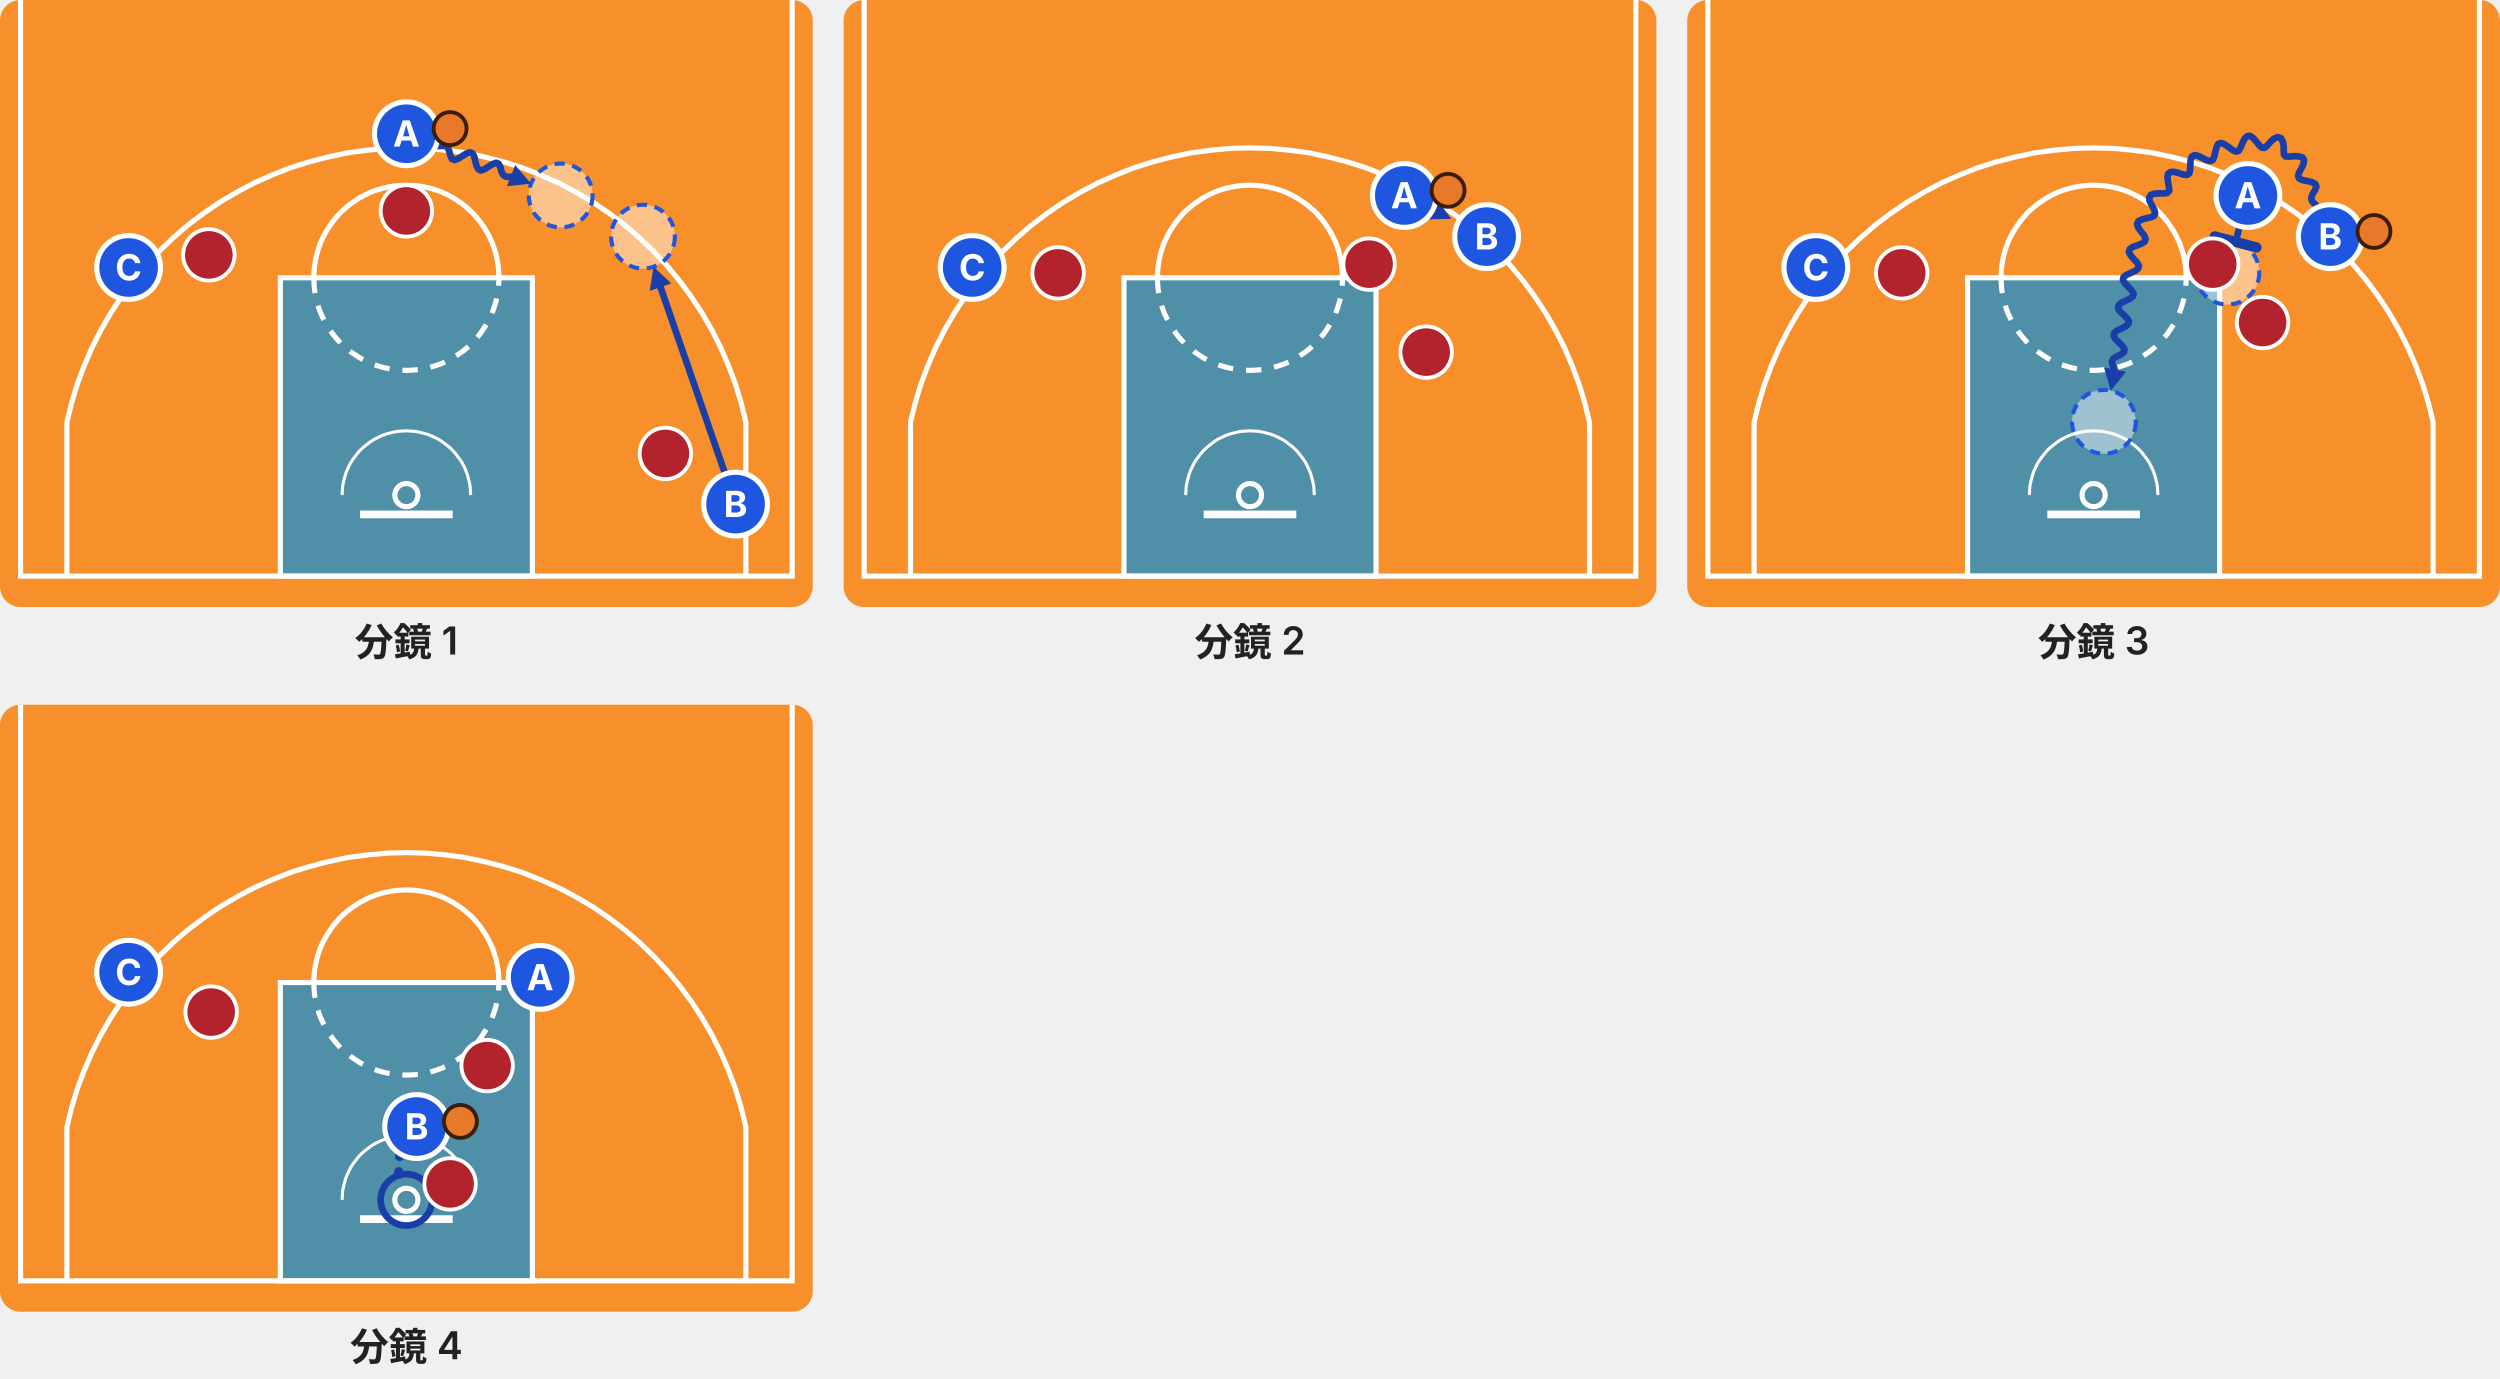
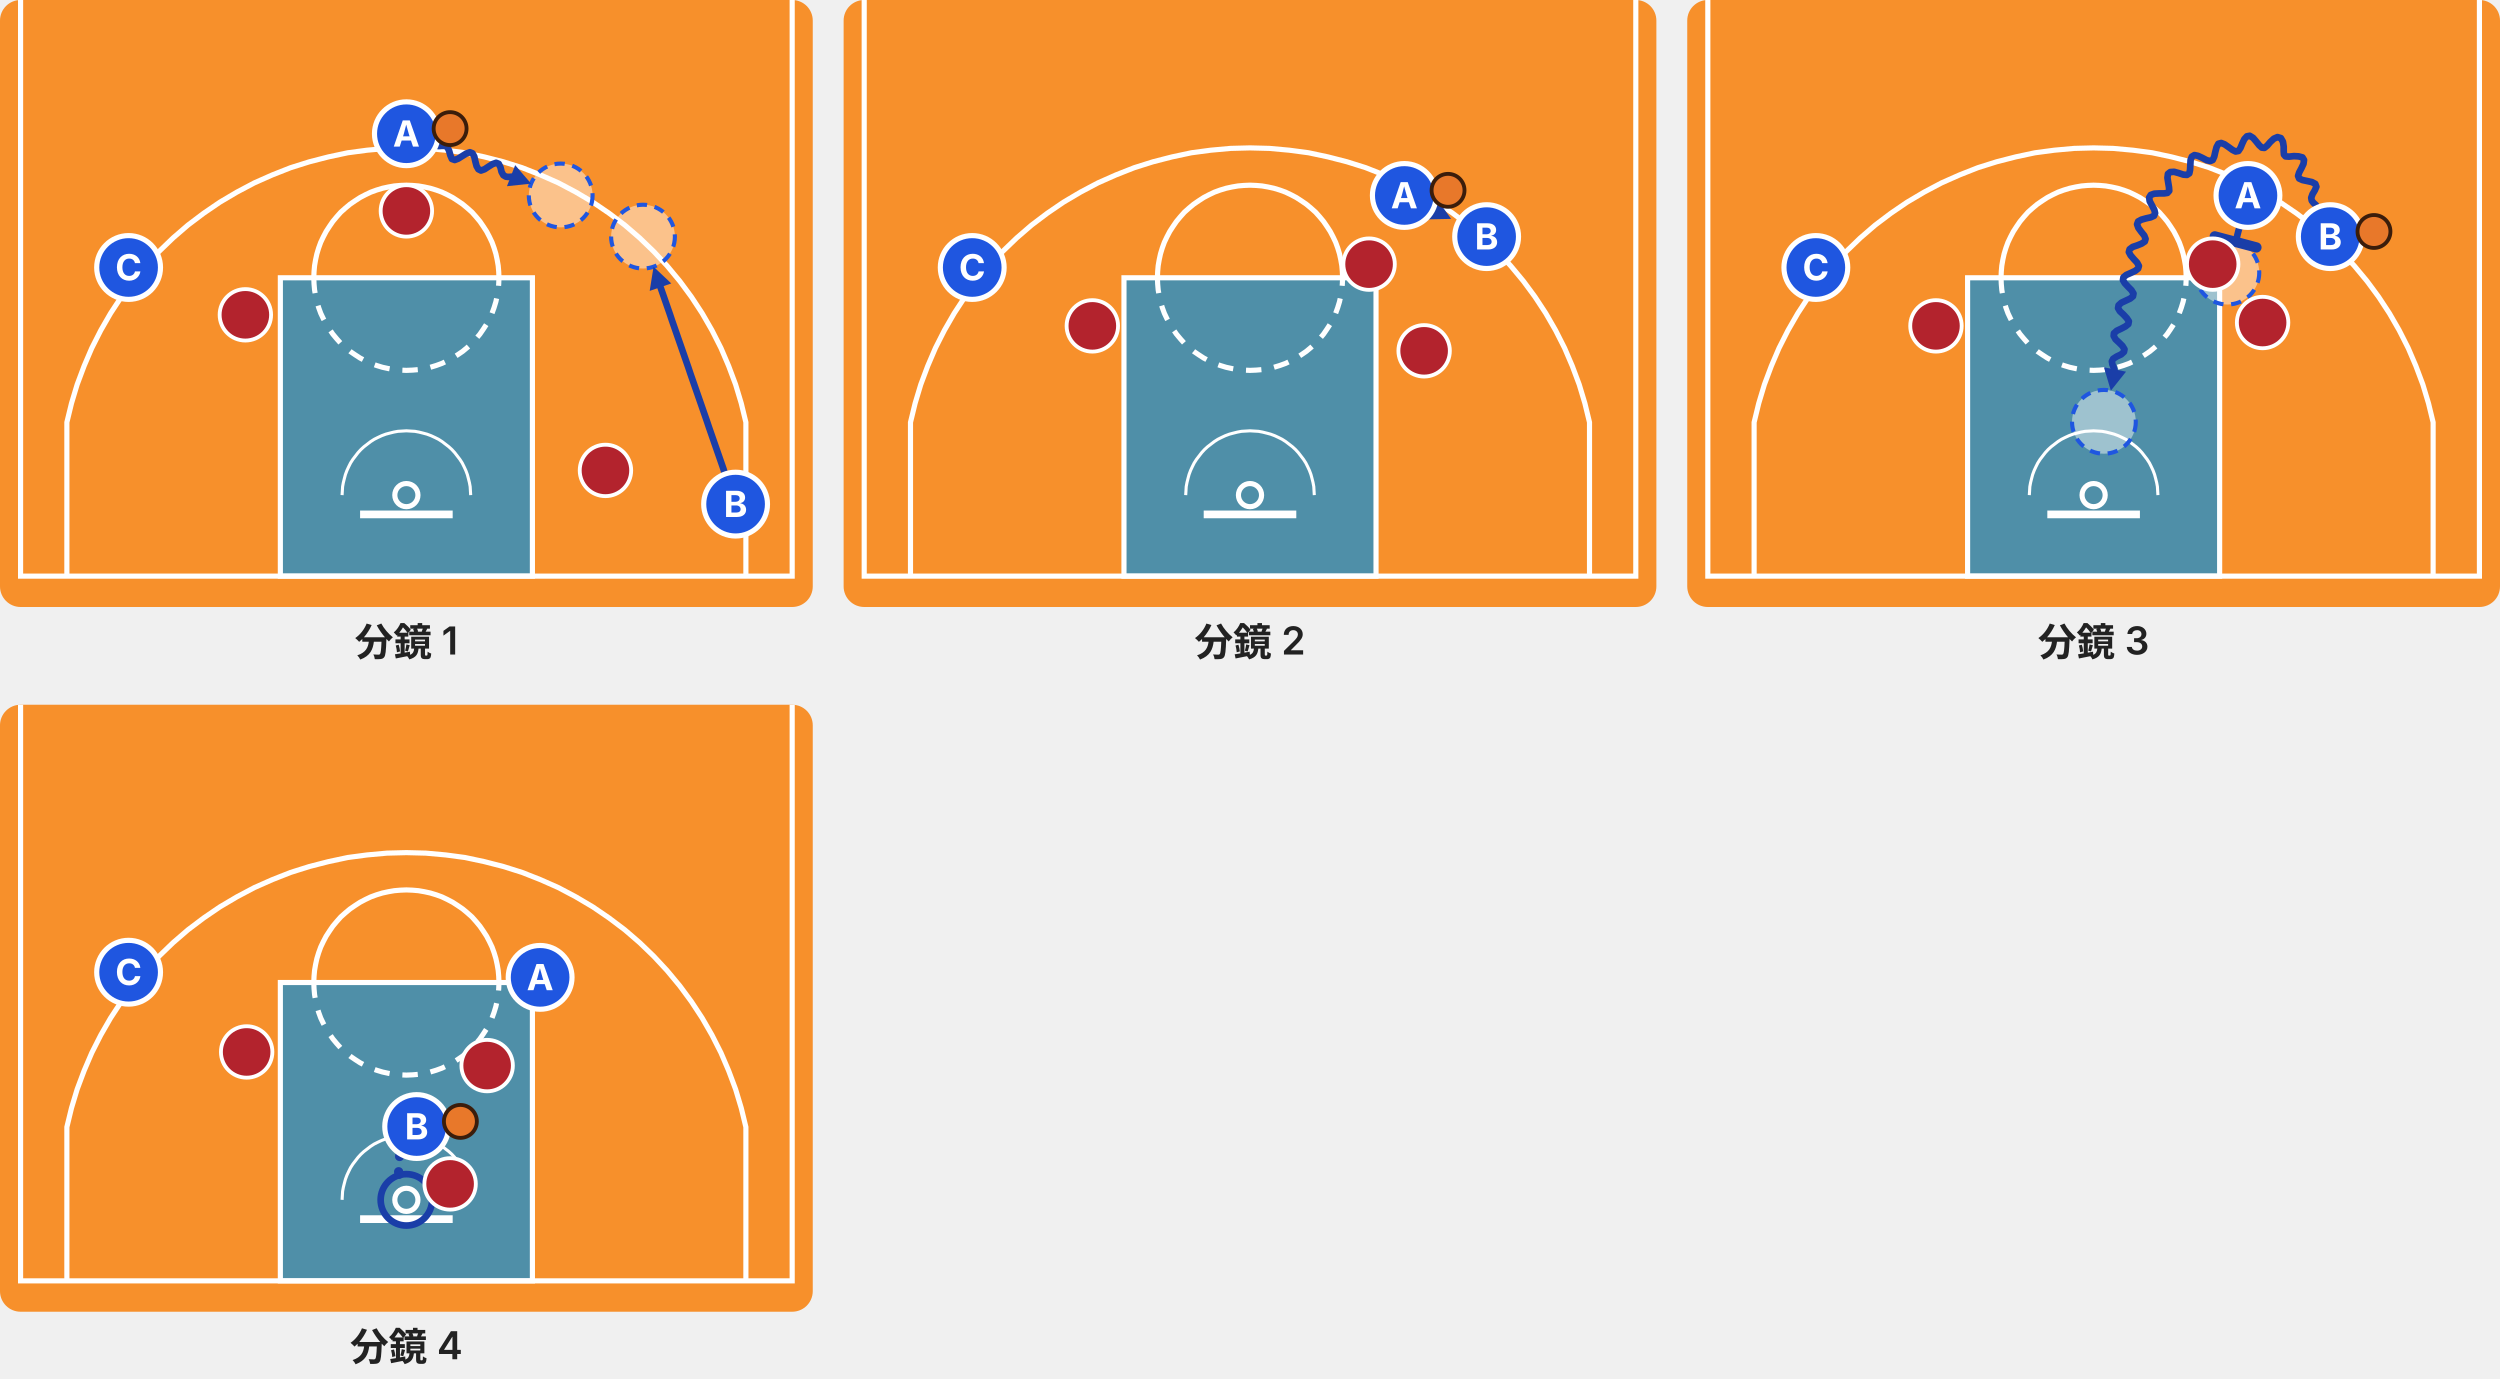
<svg xmlns="http://www.w3.org/2000/svg" viewBox="0 0 972.0 536.0" width="972.0" height="536.0" font-family="-apple-system, 'PingFang TC', 'Noto Sans TC', sans-serif">
  <g transform="translate(0,0)">
    <rect width="316.0" height="236.0" rx="8" fill="#f7902b" />
    <rect x="109.0" y="108.0" width="98.0" height="116.0" fill="#4f8fa8" stroke="#ffffff" stroke-width="2" />
    <polyline points="8.0,0.0 8.0,224.0 308.0,224.0 308.0,0.0" fill="none" stroke="#ffffff" stroke-width="2" />
    <polyline points="194.0,108.0 193.9,105.6 193.7,103.3 193.3,101.0 192.8,98.7 192.1,96.4 191.3,94.2 190.3,92.1 189.2,90.0 187.9,88.0 186.6,86.1 185.1,84.3 183.5,82.5 181.7,80.9 179.9,79.4 178.0,78.1 176.0,76.8 173.9,75.7 171.8,74.7 169.6,73.9 167.3,73.2 165.0,72.7 162.7,72.3 160.4,72.1 158.0,72.0 155.6,72.1 153.3,72.3 151.0,72.7 148.7,73.2 146.4,73.9 144.2,74.7 142.1,75.7 140.0,76.8 138.0,78.1 136.1,79.4 134.3,80.9 132.5,82.5 130.9,84.3 129.4,86.1 128.1,88.0 126.8,90.0 125.7,92.1 124.7,94.2 123.9,96.4 123.2,98.7 122.7,101.0 122.3,103.3 122.1,105.6 122.0,108.0" fill="none" stroke="#ffffff" stroke-width="2" />
    <polyline points="122.0,108.0 122.1,110.4 122.3,112.7 122.7,115.0 123.2,117.3 123.9,119.6 124.7,121.8 125.7,123.9 126.8,126.0 128.1,128.0 129.4,129.9 130.9,131.7 132.5,133.5 134.3,135.1 136.1,136.6 138.0,137.9 140.0,139.2 142.1,140.3 144.2,141.3 146.4,142.1 148.7,142.8 151.0,143.3 153.3,143.7 155.6,143.9 158.0,144.0 160.4,143.9 162.7,143.7 165.0,143.3 167.3,142.8 169.6,142.1 171.8,141.3 173.9,140.3 176.0,139.2 178.0,137.9 179.9,136.6 181.7,135.1 183.5,133.5 185.1,131.7 186.6,129.9 187.9,128.0 189.2,126.0 190.3,123.9 191.3,121.8 192.1,119.6 192.8,117.3 193.3,115.0 193.7,112.7 193.9,110.4 194.0,108.0" fill="none" stroke="#ffffff" stroke-width="2" stroke-dasharray="6 5" />
    <polyline points="290.0,224.0 290.0,164.2 288.2,156.8 286.0,149.5 283.3,142.3 280.3,135.3 276.8,128.4 273.0,121.8 268.8,115.4 264.3,109.3 259.4,103.4 254.2,97.8 248.7,92.5 242.9,87.5 236.8,82.9 230.5,78.6 223.9,74.7 217.1,71.1 210.1,68.0 203.0,65.2 195.7,62.9 188.3,61.0 180.8,59.4 173.3,58.4 165.6,57.7 158.0,57.5 150.4,57.7 142.7,58.4 135.2,59.4 127.7,61.0 120.3,62.9 113.0,65.2 105.9,68.0 98.9,71.1 92.1,74.7 85.5,78.6 79.2,82.9 73.1,87.5 67.3,92.5 61.8,97.8 56.6,103.4 51.7,109.3 47.2,115.4 43.0,121.8 39.2,128.4 35.7,135.3 32.7,142.3 30.0,149.5 27.8,156.8 26.0,164.2 26.0,224.0" fill="none" stroke="#ffffff" stroke-width="2" />
    <polyline points="183.0,192.5 182.9,190.9 182.8,189.2 182.5,187.6 182.1,186.0 181.7,184.5 181.1,182.9 180.4,181.4 179.7,180.0 178.8,178.6 177.8,177.3 176.8,176.0 175.7,174.8 174.5,173.7 173.2,172.7 171.9,171.7 170.5,170.8 169.1,170.1 167.6,169.4 166.0,168.8 164.5,168.4 162.9,168.0 161.3,167.7 159.6,167.6 158.0,167.5 156.4,167.6 154.7,167.7 153.1,168.0 151.5,168.4 150.0,168.8 148.4,169.4 146.9,170.1 145.5,170.8 144.1,171.7 142.8,172.7 141.5,173.7 140.3,174.8 139.2,176.0 138.2,177.3 137.2,178.6 136.3,180.0 135.6,181.4 134.9,182.9 134.3,184.5 133.9,186.0 133.5,187.6 133.2,189.2 133.1,190.9 133.0,192.5" fill="none" stroke="#ffffff" stroke-width="1.2" />
    <line x1="140.0" y1="200.0" x2="176.0" y2="200.0" stroke="#ffffff" stroke-width="3" />
    <circle cx="158.0" cy="192.5" r="4.5" fill="none" stroke="#ffffff" stroke-width="2" />
    <circle cx="218.0" cy="76.0" r="12.4" fill="#ffffff" fill-opacity="0.45" stroke="#1f56e0" stroke-width="1.6" stroke-dasharray="4 3" />
    <circle cx="250.0" cy="92.0" r="12.4" fill="#ffffff" fill-opacity="0.45" stroke="#1f56e0" stroke-width="1.6" stroke-dasharray="4 3" />
    <polyline points="169.5,56.6 170.6,56.8 171.8,56.7 173.0,56.7 174.0,57.3 174.6,58.6 175.1,60.4 175.7,61.8 176.8,62.2 178.1,61.7 179.7,60.7 181.3,59.7 182.7,59.2 183.7,59.6 184.4,60.9 184.8,62.7 185.3,64.6 186.0,65.8 187.0,66.3 188.4,65.8 189.9,64.8 191.5,63.8 192.9,63.3 193.9,63.7 194.6,65.1 195.0,66.8 195.7,68.1 196.7,68.7 197.8,68.8 199.0,68.7 200.2,68.9 200.2,68.9" fill="none" stroke="#1a3ea8" stroke-width="2.6" stroke-linecap="round" stroke-linejoin="round" />
    <polygon points="206.5,71.4 200.3,64.2 197.1,72.4" fill="#1a3ea8" />
    <polyline points="281.9,184.3 281.2,182.1 280.4,179.8 279.6,177.5 278.8,175.2 278.0,172.9 277.2,170.6 276.4,168.3 275.6,166.0 274.8,163.6 274.0,161.3 273.2,159.0 272.4,156.7 271.6,154.4 270.8,152.1 270.0,149.8 269.2,147.5 268.4,145.2 267.6,142.8 266.8,140.5 266.0,138.2 265.2,135.9 264.4,133.6 263.6,131.3 262.8,129.0 262.0,126.7 261.2,124.4 260.4,122.0 259.6,119.7 258.8,117.4 258.0,115.1 257.2,112.8 256.4,110.5 256.3,110.1" fill="none" stroke="#1a3ea8" stroke-width="2.6" stroke-linecap="round" stroke-linejoin="round" />
    <polygon points="254.1,103.7 252.6,113.1 261.0,110.2" fill="#1a3ea8" />
    <circle cx="158.0" cy="82.0" r="10.0" fill="#b3232d" stroke="#fff" stroke-width="1.5" />
-     <circle cx="258.7" cy="176.3" r="10.0" fill="#b3232d" stroke="#fff" stroke-width="1.5" />
-     <circle cx="81.2" cy="99.1" r="10.0" fill="#b3232d" stroke="#fff" stroke-width="1.5" />
+     <circle cx="235.4" cy="182.9" r="10.0" fill="#b3232d" stroke="#fff" stroke-width="1.5" />
+     <circle cx="95.4" cy="122.4" r="10.0" fill="#b3232d" stroke="#fff" stroke-width="1.5" />
    <circle cx="158.0" cy="52.0" r="12.4" fill="#1f56e0" stroke="#fff" stroke-width="2" />
    <text x="158.0" y="57.0" font-size="14" font-weight="700" fill="#fff" text-anchor="middle">A</text>
    <circle cx="286.0" cy="196.0" r="12.4" fill="#1f56e0" stroke="#fff" stroke-width="2" />
    <text x="286.0" y="201.0" font-size="14" font-weight="700" fill="#fff" text-anchor="middle">B</text>
    <circle cx="50.0" cy="104.0" r="12.4" fill="#1f56e0" stroke="#fff" stroke-width="2" />
    <text x="50.0" y="109.0" font-size="14" font-weight="700" fill="#fff" text-anchor="middle">C</text>
    <circle cx="175.0" cy="50.0" r="6.4" fill="#e8782a" stroke="#3b1d0b" stroke-width="1.5" />
    <text x="158.0" y="255.0" font-size="15" font-weight="600" fill="#222" text-anchor="middle">分鏡 1</text>
  </g>
  <g transform="translate(328,0)">
    <rect width="316.0" height="236.0" rx="8" fill="#f7902b" />
    <rect x="109.0" y="108.0" width="98.0" height="116.0" fill="#4f8fa8" stroke="#ffffff" stroke-width="2" />
    <polyline points="8.0,0.0 8.0,224.0 308.0,224.0 308.0,0.0" fill="none" stroke="#ffffff" stroke-width="2" />
    <polyline points="194.0,108.0 193.9,105.6 193.7,103.3 193.3,101.0 192.8,98.7 192.1,96.4 191.3,94.2 190.3,92.1 189.2,90.0 187.9,88.0 186.6,86.1 185.1,84.3 183.5,82.5 181.7,80.9 179.9,79.4 178.0,78.1 176.0,76.8 173.9,75.7 171.8,74.7 169.6,73.9 167.3,73.2 165.0,72.7 162.7,72.3 160.4,72.1 158.0,72.0 155.6,72.1 153.3,72.3 151.0,72.7 148.7,73.2 146.4,73.9 144.2,74.7 142.1,75.7 140.0,76.8 138.0,78.1 136.1,79.4 134.3,80.9 132.5,82.5 130.9,84.3 129.4,86.1 128.1,88.0 126.8,90.0 125.7,92.1 124.7,94.2 123.9,96.4 123.2,98.7 122.7,101.0 122.3,103.3 122.1,105.6 122.0,108.0" fill="none" stroke="#ffffff" stroke-width="2" />
    <polyline points="122.0,108.0 122.1,110.4 122.3,112.7 122.7,115.0 123.2,117.3 123.9,119.6 124.7,121.8 125.7,123.9 126.8,126.0 128.1,128.0 129.4,129.9 130.9,131.7 132.5,133.5 134.3,135.1 136.1,136.6 138.0,137.9 140.0,139.2 142.1,140.3 144.2,141.3 146.4,142.1 148.7,142.8 151.0,143.3 153.3,143.7 155.6,143.9 158.0,144.0 160.4,143.9 162.7,143.7 165.0,143.3 167.3,142.8 169.6,142.1 171.8,141.3 173.9,140.3 176.0,139.2 178.0,137.9 179.9,136.6 181.7,135.1 183.5,133.5 185.1,131.7 186.6,129.9 187.9,128.0 189.2,126.0 190.3,123.9 191.3,121.8 192.1,119.6 192.8,117.3 193.3,115.0 193.7,112.7 193.9,110.4 194.0,108.0" fill="none" stroke="#ffffff" stroke-width="2" stroke-dasharray="6 5" />
    <polyline points="290.0,224.0 290.0,164.2 288.2,156.8 286.0,149.5 283.3,142.3 280.3,135.3 276.8,128.4 273.0,121.8 268.8,115.4 264.3,109.3 259.4,103.4 254.2,97.8 248.7,92.5 242.9,87.5 236.8,82.9 230.5,78.6 223.9,74.7 217.1,71.1 210.1,68.0 203.0,65.2 195.7,62.9 188.3,61.0 180.8,59.4 173.3,58.4 165.6,57.7 158.0,57.5 150.4,57.7 142.7,58.4 135.2,59.4 127.7,61.0 120.3,62.9 113.0,65.2 105.9,68.0 98.9,71.1 92.1,74.7 85.5,78.6 79.2,82.9 73.1,87.5 67.3,92.5 61.8,97.8 56.6,103.4 51.7,109.3 47.2,115.4 43.0,121.8 39.2,128.4 35.7,135.3 32.7,142.3 30.0,149.5 27.8,156.8 26.0,164.2 26.0,224.0" fill="none" stroke="#ffffff" stroke-width="2" />
    <polyline points="183.0,192.5 182.9,190.9 182.8,189.2 182.5,187.6 182.1,186.0 181.7,184.5 181.1,182.9 180.4,181.4 179.7,180.0 178.8,178.6 177.8,177.3 176.8,176.0 175.7,174.8 174.5,173.7 173.2,172.7 171.9,171.7 170.5,170.8 169.1,170.1 167.6,169.4 166.0,168.8 164.5,168.4 162.9,168.0 161.3,167.7 159.6,167.6 158.0,167.5 156.4,167.6 154.7,167.7 153.1,168.0 151.5,168.4 150.0,168.8 148.4,169.4 146.9,170.1 145.5,170.8 144.1,171.7 142.8,172.7 141.5,173.7 140.3,174.8 139.2,176.0 138.2,177.3 137.2,178.6 136.3,180.0 135.6,181.4 134.9,182.9 134.3,184.5 133.9,186.0 133.5,187.6 133.2,189.2 133.1,190.9 133.0,192.5" fill="none" stroke="#ffffff" stroke-width="1.2" />
    <line x1="140.0" y1="200.0" x2="176.0" y2="200.0" stroke="#ffffff" stroke-width="3" />
    <circle cx="158.0" cy="192.5" r="4.5" fill="none" stroke="#ffffff" stroke-width="2" />
    <polyline points="229.1,81.5 230.1,82.1" fill="none" stroke="#1a3ea8" stroke-width="2.6" stroke-linecap="round" stroke-linejoin="round" stroke-dasharray="7 6" />
    <polygon points="236.2,85.1 230.7,77.4 226.7,85.3" fill="#1a3ea8" />
    <circle cx="204.3" cy="102.7" r="10.0" fill="#b3232d" stroke="#fff" stroke-width="1.5" />
-     <circle cx="226.5" cy="136.9" r="10.0" fill="#b3232d" stroke="#fff" stroke-width="1.5" />
-     <circle cx="83.4" cy="106.1" r="10.0" fill="#b3232d" stroke="#fff" stroke-width="1.5" />
+     <circle cx="225.7" cy="136.4" r="10.0" fill="#b3232d" stroke="#fff" stroke-width="1.5" />
+     <circle cx="96.7" cy="126.7" r="10.0" fill="#b3232d" stroke="#fff" stroke-width="1.5" />
    <circle cx="218.0" cy="76.0" r="12.4" fill="#1f56e0" stroke="#fff" stroke-width="2" />
    <text x="218.0" y="81.0" font-size="14" font-weight="700" fill="#fff" text-anchor="middle">A</text>
    <circle cx="250.0" cy="92.0" r="12.4" fill="#1f56e0" stroke="#fff" stroke-width="2" />
    <text x="250.0" y="97.0" font-size="14" font-weight="700" fill="#fff" text-anchor="middle">B</text>
    <circle cx="50.0" cy="104.0" r="12.4" fill="#1f56e0" stroke="#fff" stroke-width="2" />
    <text x="50.0" y="109.0" font-size="14" font-weight="700" fill="#fff" text-anchor="middle">C</text>
    <circle cx="235.0" cy="74.0" r="6.4" fill="#e8782a" stroke="#3b1d0b" stroke-width="1.5" />
    <text x="158.0" y="255.0" font-size="15" font-weight="600" fill="#222" text-anchor="middle">分鏡 2</text>
  </g>
  <g transform="translate(656,0)">
    <rect width="316.0" height="236.0" rx="8" fill="#f7902b" />
    <rect x="109.0" y="108.0" width="98.0" height="116.0" fill="#4f8fa8" stroke="#ffffff" stroke-width="2" />
    <polyline points="8.0,0.0 8.0,224.0 308.0,224.0 308.0,0.0" fill="none" stroke="#ffffff" stroke-width="2" />
    <polyline points="194.0,108.0 193.9,105.6 193.7,103.3 193.3,101.0 192.8,98.7 192.1,96.4 191.3,94.2 190.3,92.1 189.2,90.0 187.9,88.0 186.6,86.1 185.1,84.3 183.5,82.5 181.7,80.9 179.9,79.4 178.0,78.1 176.0,76.8 173.9,75.7 171.8,74.7 169.6,73.9 167.3,73.2 165.0,72.7 162.7,72.3 160.4,72.1 158.0,72.0 155.6,72.1 153.3,72.3 151.0,72.7 148.7,73.2 146.4,73.9 144.2,74.7 142.1,75.7 140.0,76.8 138.0,78.1 136.1,79.4 134.3,80.9 132.5,82.5 130.9,84.3 129.4,86.1 128.1,88.0 126.8,90.0 125.7,92.1 124.7,94.2 123.9,96.4 123.2,98.7 122.7,101.0 122.3,103.3 122.1,105.6 122.0,108.0" fill="none" stroke="#ffffff" stroke-width="2" />
    <polyline points="122.0,108.0 122.1,110.4 122.3,112.7 122.7,115.0 123.2,117.3 123.9,119.6 124.7,121.8 125.7,123.9 126.8,126.0 128.1,128.0 129.4,129.9 130.9,131.7 132.5,133.5 134.3,135.1 136.1,136.6 138.0,137.9 140.0,139.2 142.1,140.3 144.2,141.3 146.4,142.1 148.7,142.8 151.0,143.3 153.3,143.7 155.6,143.9 158.0,144.0 160.4,143.9 162.7,143.7 165.0,143.3 167.3,142.8 169.6,142.1 171.8,141.3 173.9,140.3 176.0,139.2 178.0,137.9 179.9,136.6 181.7,135.1 183.5,133.5 185.1,131.7 186.6,129.9 187.9,128.0 189.2,126.0 190.3,123.9 191.3,121.8 192.1,119.6 192.8,117.3 193.3,115.0 193.7,112.7 193.9,110.4 194.0,108.0" fill="none" stroke="#ffffff" stroke-width="2" stroke-dasharray="6 5" />
    <polyline points="290.0,224.0 290.0,164.2 288.2,156.8 286.0,149.5 283.3,142.3 280.3,135.3 276.8,128.4 273.0,121.8 268.8,115.4 264.3,109.3 259.4,103.4 254.2,97.8 248.7,92.5 242.9,87.5 236.8,82.9 230.5,78.6 223.9,74.7 217.1,71.1 210.1,68.0 203.0,65.2 195.7,62.9 188.3,61.0 180.8,59.4 173.3,58.4 165.6,57.7 158.0,57.5 150.4,57.7 142.7,58.4 135.2,59.4 127.7,61.0 120.3,62.9 113.0,65.2 105.9,68.0 98.9,71.1 92.1,74.7 85.5,78.6 79.2,82.9 73.1,87.5 67.3,92.5 61.8,97.8 56.6,103.4 51.7,109.3 47.2,115.4 43.0,121.8 39.2,128.4 35.7,135.3 32.7,142.3 30.0,149.5 27.8,156.8 26.0,164.2 26.0,224.0" fill="none" stroke="#ffffff" stroke-width="2" />
    <polyline points="183.0,192.5 182.9,190.9 182.8,189.2 182.5,187.6 182.1,186.0 181.7,184.5 181.1,182.9 180.4,181.4 179.7,180.0 178.8,178.6 177.8,177.3 176.8,176.0 175.7,174.8 174.5,173.7 173.2,172.7 171.9,171.7 170.5,170.8 169.1,170.1 167.6,169.4 166.0,168.8 164.5,168.4 162.9,168.0 161.3,167.7 159.6,167.6 158.0,167.5 156.4,167.6 154.7,167.7 153.1,168.0 151.5,168.4 150.0,168.8 148.4,169.4 146.9,170.1 145.5,170.8 144.1,171.7 142.8,172.7 141.5,173.7 140.3,174.8 139.2,176.0 138.2,177.3 137.2,178.6 136.3,180.0 135.6,181.4 134.9,182.9 134.3,184.5 133.9,186.0 133.5,187.6 133.2,189.2 133.1,190.9 133.0,192.5" fill="none" stroke="#ffffff" stroke-width="1.2" />
    <line x1="140.0" y1="200.0" x2="176.0" y2="200.0" stroke="#ffffff" stroke-width="3" />
    <circle cx="158.0" cy="192.5" r="4.5" fill="none" stroke="#ffffff" stroke-width="2" />
    <circle cx="162.0" cy="164.0" r="12.4" fill="#ffffff" fill-opacity="0.45" stroke="#1f56e0" stroke-width="1.6" stroke-dasharray="4 3" />
    <circle cx="210.0" cy="106.0" r="12.4" fill="#ffffff" fill-opacity="0.45" stroke="#1f56e0" stroke-width="1.6" stroke-dasharray="4 3" />
    <polyline points="245.0,80.7 244.4,79.7 243.5,78.9 242.8,78.0 242.6,76.9 243.1,75.5 244.0,74.0 244.6,72.6 244.2,71.5 242.9,70.8 241.1,70.4 239.2,70.0 237.9,69.4 237.5,68.4 237.9,67.1 238.8,65.4 239.6,63.7 239.8,62.2 239.2,61.2 237.7,60.8 235.9,60.7 234.0,60.9 232.6,60.8 232.0,60.1 231.9,58.8 231.9,57.0 231.6,55.1 230.8,53.7 229.5,53.3 228.1,53.9 226.7,55.2 225.5,56.6 224.4,57.5 223.4,57.4 222.4,56.5 221.2,55.0 220.0,53.6 218.7,52.8 217.6,53.0 216.6,54.1 215.8,55.8 215.1,57.5 214.3,58.7 213.2,58.9 212.0,58.3 210.5,57.2 208.9,56.1 207.6,55.6 206.5,55.9 205.8,57.2 205.3,59.1 204.9,60.9 204.3,62.2 203.4,62.6 202.0,62.3 200.3,61.4 198.6,60.6 197.2,60.3 196.2,60.9 195.7,62.2 195.6,64.1 195.5,66.0 195.2,67.4 194.3,68.0 192.9,67.9 191.1,67.3 189.3,66.8 187.8,66.9 186.9,67.6 186.7,69.1 187.0,71.0 187.3,72.8 187.4,74.2 186.7,75.0 185.4,75.2 183.5,75.2 181.6,75.3 180.2,75.8 179.6,76.8 179.8,78.2 180.7,79.9 181.6,81.6 181.9,82.9 181.5,83.9 180.2,84.5 178.4,84.9 176.6,85.4 175.3,86.1 174.9,87.2 175.4,88.6 176.5,90.1 177.7,91.6 178.2,92.9 177.9,93.9 176.7,94.7 175.0,95.4 173.2,96.0 172.0,96.9 171.7,98.0 172.4,99.3 173.6,100.7 174.9,102.1 175.6,103.4 175.3,104.4 174.2,105.3 172.5,106.1 170.7,106.9 169.6,107.8 169.4,108.9 170.1,110.1 171.4,111.5 172.7,112.8 173.5,114.1 173.3,115.2 172.2,116.1 170.5,116.9 168.8,117.7 167.7,118.7 167.5,119.8 168.2,121.0 169.6,122.3 170.9,123.7 171.7,124.9 171.5,126.0 170.4,126.9 168.7,127.8 167.0,128.6 165.9,129.6 165.8,130.6 166.5,131.9 167.9,133.2 169.2,134.5 170.0,135.8 169.8,136.8 168.7,137.8 167.0,138.6 165.6,139.5 165.1,140.5 165.3,141.7 165.8,142.9 166.1,144.1 165.9,145.1 165.9,145.2" fill="none" stroke="#1a3ea8" stroke-width="2.6" stroke-linecap="round" stroke-linejoin="round" />
    <polygon points="164.7,151.9 170.6,144.5 162.0,142.8" fill="#1a3ea8" />
    <polyline points="214.8,88.0 214.3,89.8 213.7,92.2 213.2,94.0" fill="none" stroke="#1a3ea8" stroke-width="2.6" stroke-linecap="round" stroke-linejoin="round" />
    <line x1="221.3" y1="96.2" x2="205.1" y2="91.9" stroke="#1a3ea8" stroke-width="4" stroke-linecap="round" />
    <circle cx="204.3" cy="102.7" r="10.0" fill="#b3232d" stroke="#fff" stroke-width="1.5" />
    <circle cx="223.7" cy="125.4" r="10.0" fill="#b3232d" stroke="#fff" stroke-width="1.5" />
-     <circle cx="83.4" cy="106.1" r="10.0" fill="#b3232d" stroke="#fff" stroke-width="1.5" />
+     <circle cx="96.7" cy="126.7" r="10.0" fill="#b3232d" stroke="#fff" stroke-width="1.5" />
    <circle cx="218.0" cy="76.0" r="12.4" fill="#1f56e0" stroke="#fff" stroke-width="2" />
    <text x="218.0" y="81.0" font-size="14" font-weight="700" fill="#fff" text-anchor="middle">A</text>
    <circle cx="250.0" cy="92.0" r="12.4" fill="#1f56e0" stroke="#fff" stroke-width="2" />
    <text x="250.0" y="97.0" font-size="14" font-weight="700" fill="#fff" text-anchor="middle">B</text>
    <circle cx="50.0" cy="104.0" r="12.4" fill="#1f56e0" stroke="#fff" stroke-width="2" />
    <text x="50.0" y="109.0" font-size="14" font-weight="700" fill="#fff" text-anchor="middle">C</text>
    <circle cx="267.0" cy="90.0" r="6.4" fill="#e8782a" stroke="#3b1d0b" stroke-width="1.5" />
    <text x="158.0" y="255.0" font-size="15" font-weight="600" fill="#222" text-anchor="middle">分鏡 3</text>
  </g>
  <g transform="translate(0,274)">
    <rect width="316.0" height="236.0" rx="8" fill="#f7902b" />
    <rect x="109.0" y="108.0" width="98.0" height="116.0" fill="#4f8fa8" stroke="#ffffff" stroke-width="2" />
    <polyline points="8.0,0.0 8.0,224.0 308.0,224.0 308.0,0.0" fill="none" stroke="#ffffff" stroke-width="2" />
    <polyline points="194.0,108.0 193.9,105.6 193.7,103.3 193.3,101.0 192.8,98.7 192.1,96.4 191.3,94.2 190.3,92.1 189.2,90.0 187.9,88.0 186.6,86.1 185.1,84.3 183.5,82.5 181.7,80.9 179.9,79.4 178.0,78.1 176.0,76.8 173.9,75.7 171.8,74.7 169.6,73.9 167.3,73.2 165.0,72.7 162.7,72.3 160.4,72.1 158.0,72.0 155.6,72.1 153.3,72.3 151.0,72.7 148.7,73.2 146.4,73.9 144.2,74.7 142.1,75.7 140.0,76.8 138.0,78.1 136.1,79.4 134.3,80.9 132.5,82.5 130.9,84.3 129.4,86.1 128.1,88.0 126.8,90.0 125.7,92.1 124.7,94.2 123.9,96.4 123.2,98.7 122.7,101.0 122.3,103.3 122.1,105.6 122.0,108.0" fill="none" stroke="#ffffff" stroke-width="2" />
    <polyline points="122.0,108.0 122.1,110.4 122.3,112.7 122.7,115.0 123.2,117.3 123.9,119.6 124.7,121.8 125.7,123.9 126.8,126.0 128.1,128.0 129.4,129.9 130.9,131.7 132.5,133.5 134.3,135.1 136.1,136.6 138.0,137.9 140.0,139.2 142.1,140.3 144.2,141.3 146.4,142.1 148.7,142.8 151.0,143.3 153.3,143.7 155.6,143.9 158.0,144.0 160.4,143.9 162.7,143.7 165.0,143.3 167.3,142.8 169.6,142.1 171.8,141.3 173.9,140.3 176.0,139.2 178.0,137.9 179.9,136.6 181.7,135.1 183.5,133.5 185.1,131.7 186.6,129.9 187.9,128.0 189.2,126.0 190.3,123.9 191.3,121.8 192.1,119.6 192.8,117.3 193.3,115.0 193.7,112.7 193.9,110.4 194.0,108.0" fill="none" stroke="#ffffff" stroke-width="2" stroke-dasharray="6 5" />
    <polyline points="290.0,224.0 290.0,164.2 288.2,156.8 286.0,149.5 283.3,142.3 280.3,135.3 276.8,128.4 273.0,121.8 268.8,115.4 264.3,109.3 259.4,103.4 254.2,97.8 248.7,92.5 242.9,87.5 236.8,82.9 230.5,78.6 223.9,74.7 217.1,71.1 210.1,68.0 203.0,65.2 195.7,62.9 188.3,61.0 180.8,59.4 173.3,58.4 165.6,57.7 158.0,57.5 150.4,57.7 142.7,58.4 135.2,59.4 127.7,61.0 120.3,62.9 113.0,65.2 105.9,68.0 98.9,71.1 92.1,74.7 85.5,78.6 79.2,82.9 73.1,87.5 67.3,92.5 61.8,97.8 56.6,103.4 51.7,109.3 47.2,115.4 43.0,121.8 39.2,128.4 35.7,135.3 32.7,142.3 30.0,149.5 27.8,156.8 26.0,164.2 26.0,224.0" fill="none" stroke="#ffffff" stroke-width="2" />
    <polyline points="183.0,192.5 182.9,190.9 182.8,189.2 182.5,187.6 182.1,186.0 181.7,184.5 181.1,182.9 180.4,181.4 179.7,180.0 178.8,178.6 177.8,177.3 176.8,176.0 175.7,174.8 174.5,173.7 173.2,172.7 171.9,171.7 170.5,170.8 169.1,170.1 167.6,169.4 166.0,168.8 164.5,168.4 162.9,168.0 161.3,167.7 159.6,167.6 158.0,167.5 156.4,167.6 154.7,167.7 153.1,168.0 151.5,168.4 150.0,168.8 148.4,169.4 146.9,170.1 145.5,170.8 144.1,171.7 142.8,172.7 141.5,173.7 140.3,174.8 139.2,176.0 138.2,177.3 137.2,178.6 136.3,180.0 135.6,181.4 134.9,182.9 134.3,184.5 133.9,186.0 133.5,187.6 133.2,189.2 133.1,190.9 133.0,192.5" fill="none" stroke="#ffffff" stroke-width="1.2" />
    <line x1="140.0" y1="200.0" x2="176.0" y2="200.0" stroke="#ffffff" stroke-width="3" />
    <circle cx="158.0" cy="192.5" r="4.5" fill="none" stroke="#ffffff" stroke-width="2" />
    <polyline points="155.7,174.7 155.4,175.5 154.9,177.5 154.8,179.6 155.0,181.7 155.3,182.9" fill="none" stroke="#1a3ea8" stroke-width="3.6" stroke-linecap="round" stroke-linejoin="round" stroke-dasharray="1 6" />
    <circle cx="158.0" cy="192.5" r="10.0" fill="none" stroke="#1a3ea8" stroke-width="2.6" />
    <circle cx="175.0" cy="186.3" r="10.0" fill="#b3232d" stroke="#fff" stroke-width="1.5" />
    <circle cx="189.4" cy="140.3" r="10.0" fill="#b3232d" stroke="#fff" stroke-width="1.5" />
-     <circle cx="82.1" cy="119.5" r="10.0" fill="#b3232d" stroke="#fff" stroke-width="1.5" />
+     <circle cx="95.9" cy="135.0" r="10.0" fill="#b3232d" stroke="#fff" stroke-width="1.5" />
    <circle cx="210.0" cy="106.0" r="12.4" fill="#1f56e0" stroke="#fff" stroke-width="2" />
    <text x="210.0" y="111.0" font-size="14" font-weight="700" fill="#fff" text-anchor="middle">A</text>
    <circle cx="162.0" cy="164.0" r="12.4" fill="#1f56e0" stroke="#fff" stroke-width="2" />
    <text x="162.0" y="169.0" font-size="14" font-weight="700" fill="#fff" text-anchor="middle">B</text>
    <circle cx="50.0" cy="104.0" r="12.4" fill="#1f56e0" stroke="#fff" stroke-width="2" />
    <text x="50.0" y="109.0" font-size="14" font-weight="700" fill="#fff" text-anchor="middle">C</text>
    <circle cx="179.0" cy="162.0" r="6.4" fill="#e8782a" stroke="#3b1d0b" stroke-width="1.5" />
    <text x="158.0" y="255.0" font-size="15" font-weight="600" fill="#222" text-anchor="middle">分鏡 4</text>
  </g>
</svg>
